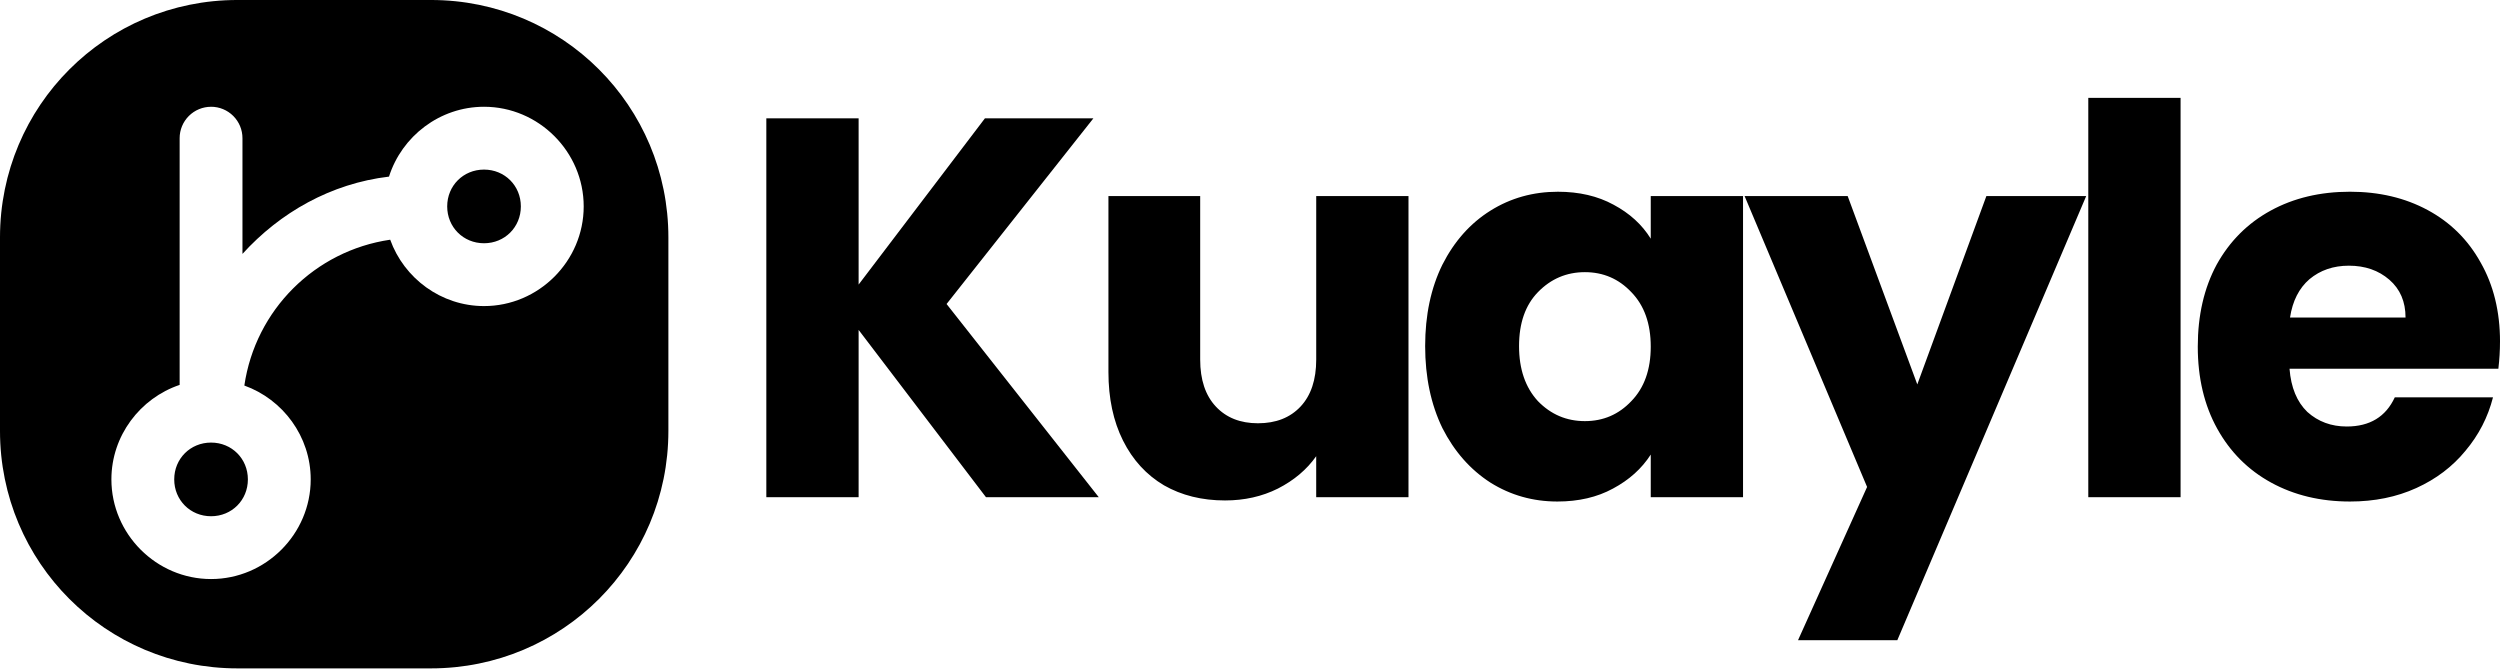
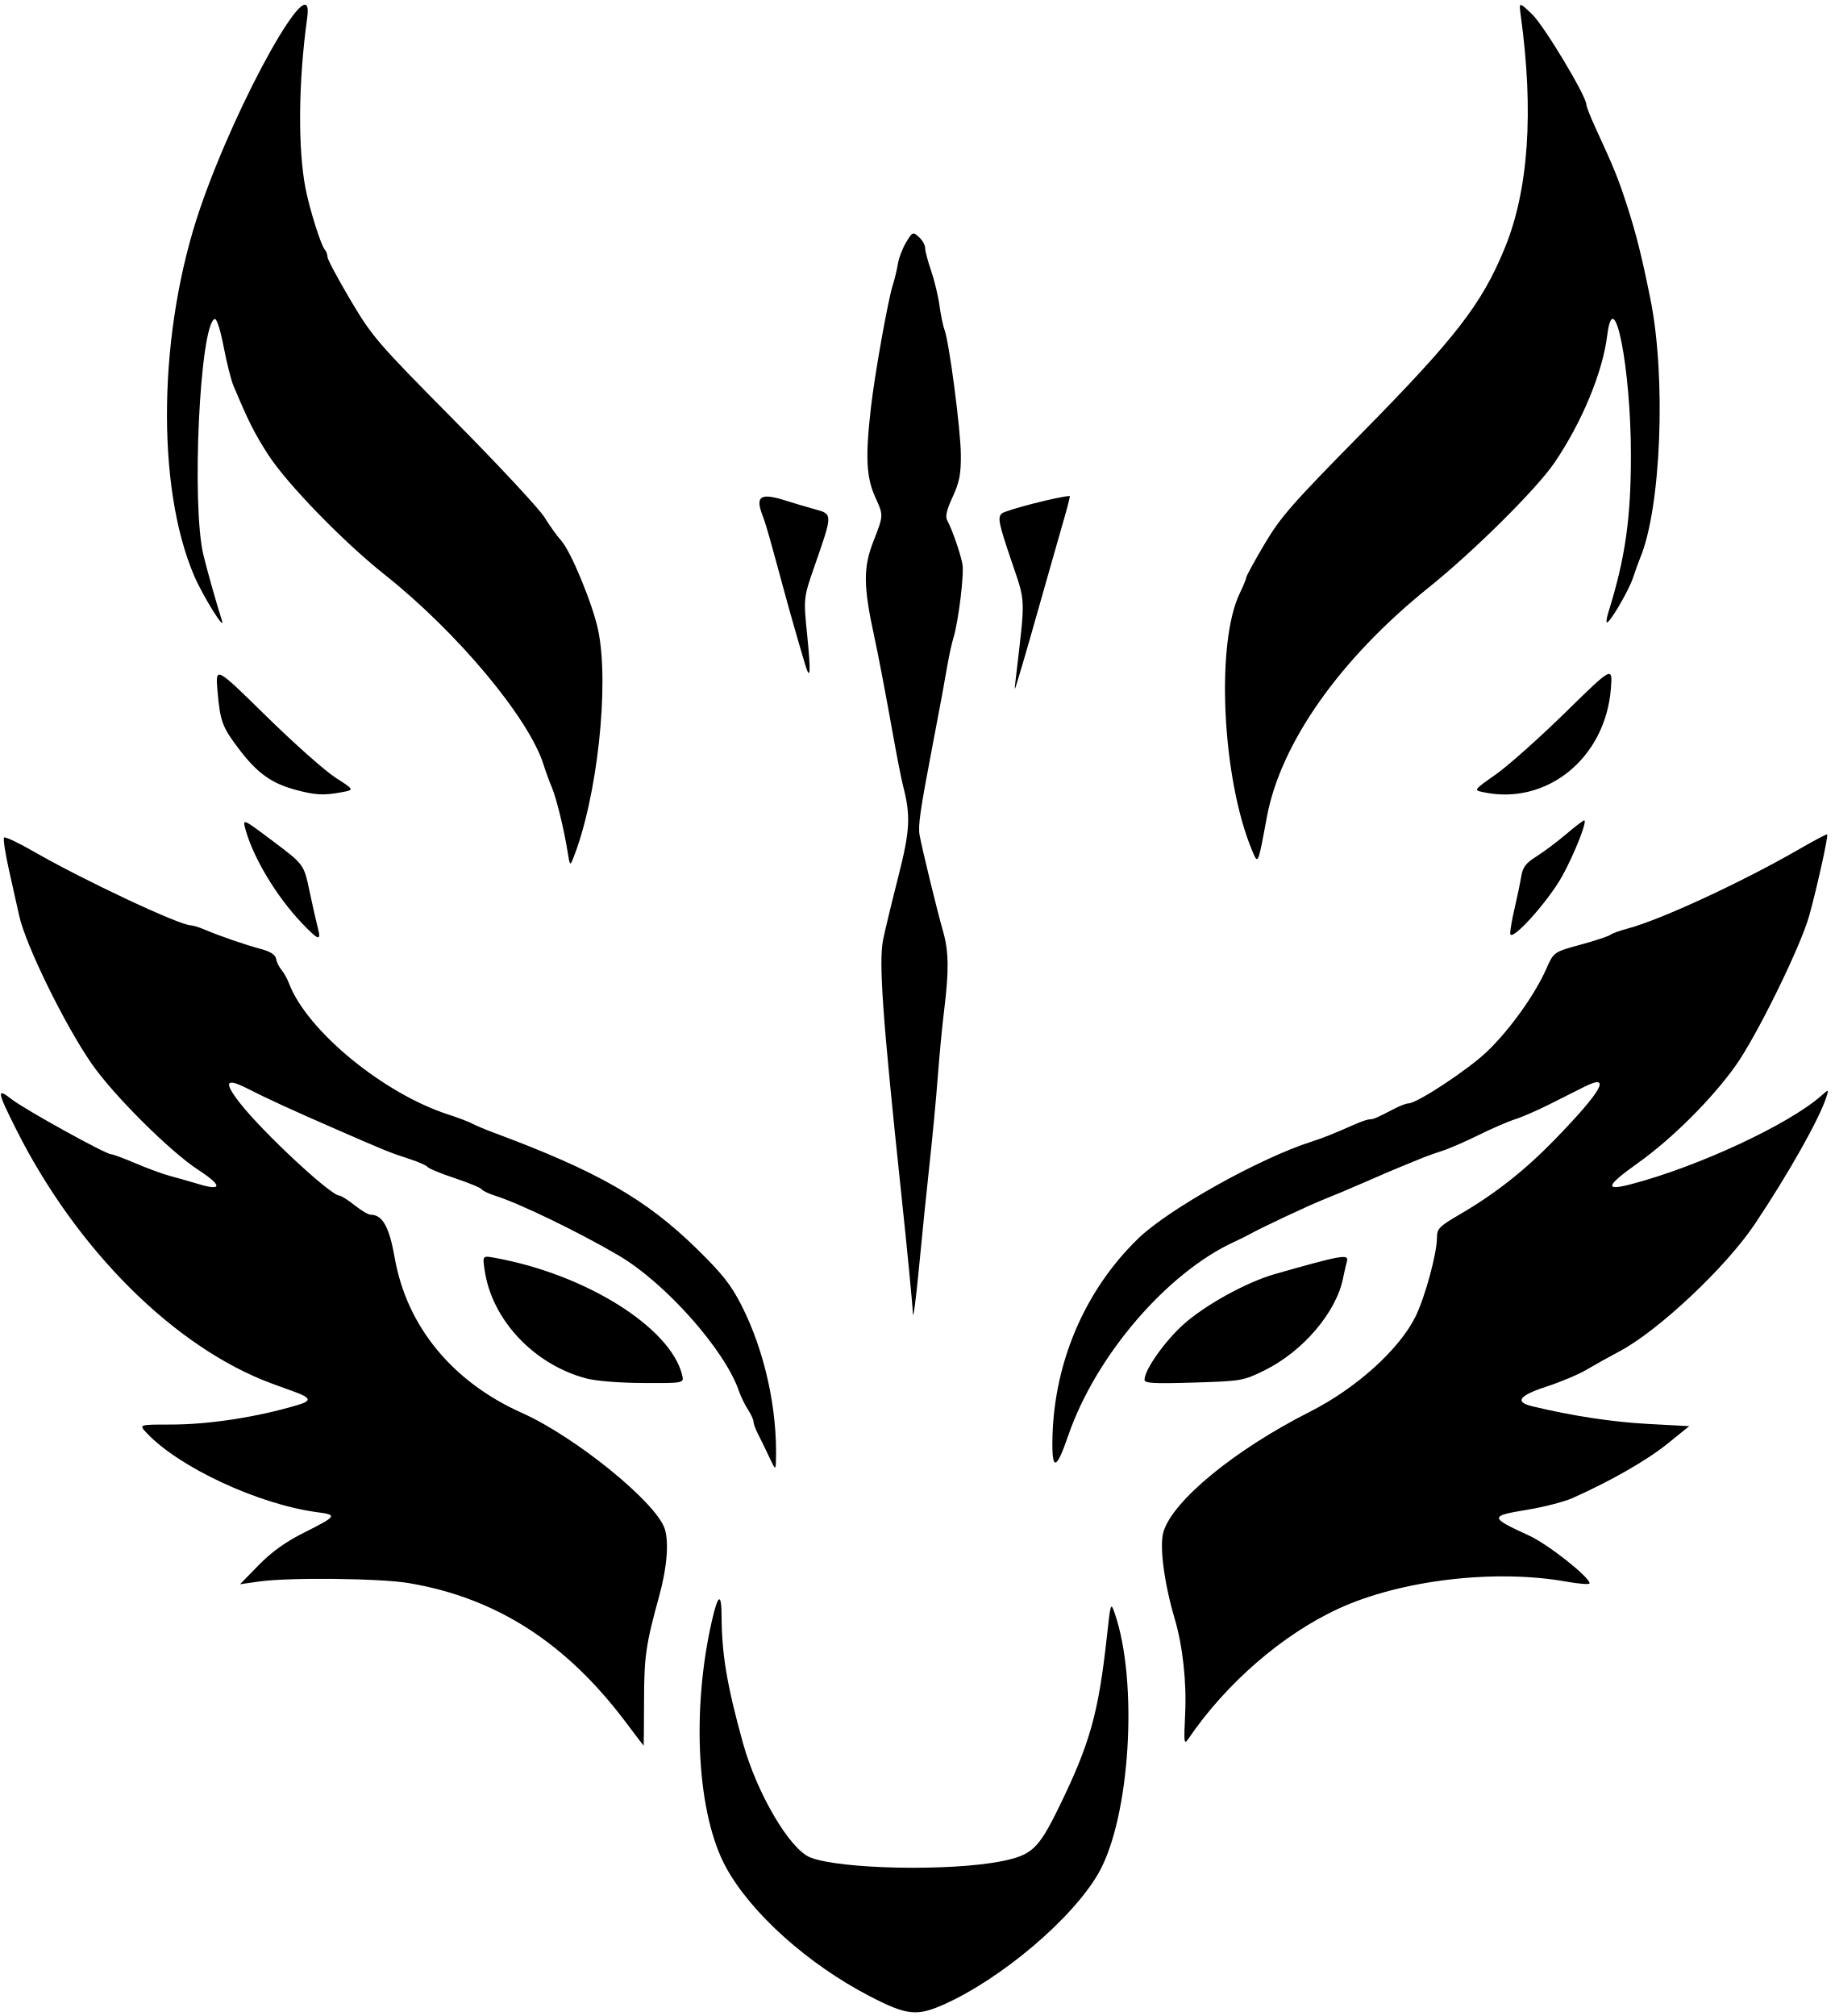
- <svg xmlns="http://www.w3.org/2000/svg" width="139.832mm" height="37.384mm" viewBox="0 0 139.832 37.384" version="1.1" id="svg1" xml:space="preserve">
-   <defs id="defs1" />
-   <g id="layer1" transform="translate(-25.27022,-20.40744)">
-     <path id="rect1" style="display:inline;fill:#000000;fill-opacity:1;stroke-width:2.5;stroke-linecap:round;stroke-linejoin:round" d="m 38.554,20.407 c -7.359,0 -13.284,5.925 -13.284,13.284 v 10.817 c 0,7.359 5.925,13.284 13.284,13.284 h 10.817 c 7.359,0 13.284,-5.925 13.284,-13.284 V 33.691 c 0,-7.359 -5.925,-13.284 -13.284,-13.284 z m -1.479,5.972 a 1.756,1.756 0 0 1 1.757,1.757 v 6.473 c 2.102,-2.317 4.948,-3.937 8.196,-4.323 0.716,-2.254 2.838,-3.907 5.316,-3.907 3.057,0 5.574,2.517 5.574,5.574 0,3.057 -2.517,5.574 -5.574,5.574 -2.405,0 -4.475,-1.559 -5.249,-3.712 -4.223,0.619 -7.539,3.934 -8.158,8.157 2.154,0.774 3.712,2.844 3.712,5.249 0,3.057 -2.517,5.574 -5.574,5.574 -3.057,0 -5.574,-2.517 -5.574,-5.574 0,-2.444 1.61,-4.542 3.817,-5.285 V 28.137 a 1.756,1.756 0 0 1 1.757,-1.757 z M 52.343,29.893 c -1.159,0 -2.06,0.901 -2.06,2.06 0,1.159 0.901,2.06 2.06,2.06 1.159,0 2.06,-0.901 2.06,-2.06 0,-1.159 -0.901,-2.06 -2.06,-2.06 z M 37.075,45.162 c -1.159,0 -2.06,0.901 -2.06,2.06 0,1.159 0.901,2.06 2.06,2.06 1.159,0 2.06,-0.901 2.06,-2.06 0,-1.159 -0.901,-2.06 -2.06,-2.06 z" />
-     <path style="font-weight:bold;font-size:30.186px;line-height:3.7;font-family:Poppins;-inkscape-font-specification:'Poppins, Bold';letter-spacing:-1.755px;word-spacing:-0.135px;fill:#000000;stroke-width:4;stroke-linecap:round;stroke-linejoin:round" d="m 80.419,48.218 -7.124,-9.358 v 9.358 H 68.133 V 27.027 h 5.162 v 9.297 l 7.064,-9.297 h 6.067 L 78.215,37.411 86.728,48.218 Z M 104.051,31.374 v 16.844 h -5.162 v -2.294 q -0.785,1.117 -2.143,1.811 -1.328,0.664 -2.958,0.664 -1.932,0 -3.411,-0.845 -1.479,-0.875 -2.294,-2.505 -0.815,-1.63 -0.815,-3.834 v -9.841 h 5.132 v 9.146 q 0,1.69 0.875,2.626 0.875,0.936 2.355,0.936 1.509,0 2.385,-0.936 0.875,-0.936 0.875,-2.626 v -9.146 z m 0.932,8.392 q 0,-2.596 0.966,-4.558 0.996,-1.962 2.687,-3.019 1.69,-1.057 3.773,-1.057 1.781,0 3.109,0.724 1.358,0.724 2.083,1.902 v -2.385 h 5.162 v 16.844 h -5.162 V 45.833 q -0.755,1.177 -2.113,1.902 -1.328,0.724 -3.109,0.724 -2.053,0 -3.743,-1.057 -1.69,-1.087 -2.687,-3.049 -0.966,-1.992 -0.966,-4.588 z m 12.618,0.03 q 0,-1.932 -1.087,-3.049 -1.057,-1.117 -2.596,-1.117 -1.539,0 -2.626,1.117 -1.057,1.087 -1.057,3.019 0,1.932 1.057,3.079 1.087,1.117 2.626,1.117 1.539,0 2.596,-1.117 1.087,-1.117 1.087,-3.049 z m 24.356,-8.422 -10.565,24.843 h -5.554 l 3.864,-8.573 -6.852,-16.27 h 5.766 l 3.894,10.535 3.864,-10.535 z m 5.279,-5.494 v 22.338 h -5.162 V 25.88 Z m 17.866,13.644 q 0,0.724 -0.091,1.509 H 153.33 q 0.121,1.57 0.996,2.415 0.906,0.815 2.204,0.815 1.932,0 2.687,-1.63 H 164.71 q -0.423,1.66 -1.539,2.988 -1.087,1.328 -2.747,2.083 -1.66,0.755 -3.713,0.755 -2.475,0 -4.407,-1.057 -1.932,-1.057 -3.019,-3.019 -1.087,-1.962 -1.087,-4.588 0,-2.626 1.057,-4.588 1.087,-1.962 3.019,-3.019 1.932,-1.057 4.437,-1.057 2.445,0 4.347,1.026 1.902,1.026 2.958,2.928 1.087,1.902 1.087,4.437 z m -5.283,-1.358 q 0,-1.328 -0.906,-2.113 -0.906,-0.785 -2.264,-0.785 -1.298,0 -2.204,0.755 -0.875,0.755 -1.087,2.143 z" id="text2" aria-label="Ku" />
-   </g>
+ <svg xmlns="http://www.w3.org/2000/svg" viewBox="0 0 577 634" width="577" height="634" role="img" aria-labelledby="t">
+   <path fill="#000000" d="M 273.458,627.716 C 254.094,617.657 236.264,601.666 228.383,587.291 C 219.259,570.647 217.406,538.137 223.954,509.589 C 225.863,501.265 226.936,500.763 226.970,508.178 C 227.024,520.227 228.636,529.837 233.649,548.000 C 238.078,564.046 248.483,581.709 254.961,584.177 C 264.657,587.872 298.881,588.530 315.000,585.332 C 324.552,583.437 326.642,581.484 332.989,568.525 C 342.826,548.440 345.527,538.844 348.179,514.551 C 349.333,503.988 349.399,503.790 350.618,507.310 C 358.119,528.976 355.491,571.559 345.577,589.000 C 337.454,603.288 314.918,622.397 296.671,630.467 C 288.327,634.157 285.127,633.778 273.458,627.716 Z M 196.947,541.750 C 178.028,516.558 156.098,502.491 128.500,497.846 C 119.527,496.336 90.736,496.037 81.500,497.358 L 75.500,498.216 L 81.362,492.216 C 85.450,488.031 89.766,484.938 95.622,481.997 C 105.976,476.795 106.221,476.420 99.811,475.569 C 81.339,473.119 56.272,461.465 46.076,450.586 C 43.651,448.000 43.651,448.000 53.695,448.000 C 65.744,448.000 80.952,445.653 93.750,441.819 C 98.167,440.495 97.843,439.576 92.250,437.558 C 89.638,436.616 86.600,435.512 85.500,435.104 C 54.997,423.814 24.141,393.142 5.085,355.169 C -0.993,343.058 -1.153,341.932 3.750,345.759 C 7.806,348.926 33.284,363.000 34.960,363.000 C 35.523,363.000 39.024,364.298 42.741,365.885 C 46.459,367.471 51.300,369.243 53.500,369.823 C 55.700,370.402 59.750,371.556 62.500,372.385 C 69.971,374.639 69.930,372.841 62.400,367.935 C 53.462,362.112 35.697,344.424 28.819,334.500 C 20.345,322.273 8.080,297.232 6.036,287.985 C 5.491,285.518 4.059,279.113 2.855,273.751 C 1.650,268.389 0.939,263.727 1.276,263.391 C 1.612,263.055 5.850,265.059 10.694,267.846 C 26.252,276.797 56.502,291.000 60.008,291.000 C 60.662,291.000 62.616,291.602 64.349,292.338 C 69.151,294.376 76.991,297.080 81.999,298.423 C 85.100,299.255 86.608,300.231 86.852,301.565 C 87.047,302.629 87.804,304.176 88.534,305.002 C 89.264,305.828 90.344,307.775 90.935,309.329 C 96.562,324.129 120.638,343.924 141.000,350.493 C 144.025,351.468 147.400,352.750 148.500,353.340 C 149.600,353.930 152.525,355.165 155.000,356.085 C 187.981,368.347 203.144,377.018 219.328,392.873 C 227.195,400.579 229.967,404.096 233.225,410.500 C 240.530,424.859 244.588,443.200 244.068,459.500 C 243.975,462.405 243.905,462.358 241.855,458.000 C 240.691,455.525 239.122,452.306 238.369,450.846 C 237.616,449.386 237.000,447.683 237.000,447.061 C 237.000,446.439 236.213,444.728 235.251,443.260 C 234.288,441.791 233.007,439.151 232.402,437.394 C 227.951,424.446 209.236,403.400 194.500,394.771 C 181.889,387.387 163.467,378.478 155.764,376.038 C 153.709,375.387 151.792,374.472 151.504,374.006 C 151.215,373.539 147.389,371.962 143.000,370.500 C 138.611,369.038 134.786,367.462 134.499,366.998 C 134.211,366.533 131.619,365.390 128.738,364.457 C 122.646,362.484 121.463,362.004 105.500,355.037 C 91.369,348.870 84.252,345.603 77.749,342.298 C 70.983,338.859 70.276,340.221 75.406,346.814 C 82.556,356.005 104.031,376.000 106.751,376.000 C 107.287,376.000 109.424,377.350 111.500,379.000 C 113.576,380.650 115.838,382.000 116.527,382.000 C 120.316,382.000 122.430,385.771 124.170,395.629 C 127.963,417.125 142.284,434.562 164.173,444.336 C 180.940,451.823 206.332,472.417 209.087,480.763 C 210.443,484.874 209.804,492.961 207.441,501.570 C 203.133,517.267 202.625,520.731 202.583,534.750 C 202.560,542.587 202.507,549.000 202.466,549.000 C 202.425,549.000 199.942,545.737 196.947,541.750 Z M 372.787,538.970 C 373.272,528.914 372.025,517.626 369.477,509.000 C 366.149,497.732 364.649,486.117 365.956,481.751 C 368.904,471.912 388.387,455.933 412.000,443.986 C 426.602,436.598 440.171,424.365 445.260,414.000 C 448.249,407.912 451.961,394.274 451.985,389.294 C 451.999,386.375 452.649,385.710 459.250,381.860 C 470.360,375.380 479.654,368.054 489.086,358.341 C 503.980,343.004 507.119,337.357 498.274,341.814 C 496.198,342.860 491.350,345.300 487.500,347.235 C 483.650,349.171 478.700,351.323 476.500,352.016 C 474.300,352.710 469.125,354.953 465.000,357.000 C 460.875,359.047 455.700,361.288 453.500,361.979 C 451.300,362.671 447.925,363.904 446.000,364.720 C 444.075,365.536 441.600,366.550 440.500,366.973 C 439.400,367.396 434.675,369.421 430.000,371.472 C 425.325,373.523 419.250,376.083 416.500,377.161 C 411.918,378.956 396.562,386.162 393.000,388.187 C 392.175,388.656 390.035,389.713 388.245,390.535 C 367.020,400.287 344.641,426.384 336.022,451.435 C 332.413,461.926 330.997,462.645 331.020,453.973 C 331.086,429.420 340.959,405.915 358.160,389.360 C 367.751,380.130 396.257,364.230 412.542,359.028 C 416.242,357.846 418.817,356.816 426.651,353.381 C 428.384,352.622 430.303,352.000 430.915,352.000 C 432.044,352.000 433.025,351.575 438.654,348.643 C 440.389,347.739 442.352,347.000 443.015,347.000 C 445.732,347.000 461.928,336.308 467.843,330.610 C 474.960,323.754 482.765,312.850 486.337,304.773 C 488.717,299.391 488.717,299.391 497.108,297.099 C 501.724,295.838 505.950,294.444 506.500,294.001 C 507.050,293.558 509.525,292.661 512.000,292.007 C 522.329,289.278 548.113,277.342 565.977,267.019 C 570.639,264.325 574.580,262.246 574.733,262.400 C 575.149,262.816 571.484,279.398 569.075,288.000 C 566.330,297.801 552.554,325.855 545.909,335.174 C 538.419,345.678 525.951,358.099 515.224,365.740 C 505.103,372.951 504.545,374.630 513.000,372.424 C 534.057,366.933 562.574,353.678 572.874,344.594 C 575.248,342.500 575.248,342.500 574.525,344.849 C 572.456,351.573 562.498,369.261 551.865,385.104 C 542.835,398.557 521.634,418.486 509.500,424.927 C 506.200,426.679 501.475,429.310 499.000,430.774 C 496.525,432.239 490.900,434.609 486.500,436.043 C 477.749,438.893 476.305,440.889 482.000,442.261 C 494.493,445.271 507.214,447.208 518.426,447.808 L 531.353,448.500 L 524.426,454.089 C 518.043,459.240 506.567,465.802 494.676,471.100 C 492.023,472.282 485.599,473.945 480.400,474.795 C 468.409,476.754 468.444,477.183 481.061,482.961 C 486.934,485.651 500.000,495.981 500.000,497.934 C 500.000,498.356 496.738,498.117 492.750,497.403 C 470.283,493.381 440.690,496.874 421.117,505.858 C 403.489,513.949 385.770,529.278 373.843,546.756 C 372.422,548.838 372.341,548.238 372.787,538.970 Z M 184.265,433.458 C 167.885,429.047 154.787,415.102 152.462,399.598 C 151.752,394.863 151.752,394.863 155.626,395.563 C 184.131,400.717 210.789,417.359 214.551,432.346 C 215.217,435.000 215.217,435.000 202.358,434.934 C 194.646,434.895 187.405,434.304 184.265,433.458 Z M 360.009,433.884 C 360.030,430.786 366.278,421.907 372.198,416.563 C 378.969,410.451 392.077,403.222 401.000,400.679 C 421.981,394.700 424.346,394.280 423.674,396.649 C 423.386,397.667 422.835,400.075 422.451,402.000 C 420.310,412.722 409.783,425.048 397.695,430.986 C 391.062,434.244 390.498,434.341 375.445,434.798 C 362.730,435.185 360.002,435.023 360.009,433.884 Z M 287.132,412.978 C 287.059,410.490 285.401,393.390 283.446,374.978 C 277.600,319.903 276.362,302.538 277.781,295.500 C 278.335,292.750 280.450,283.975 282.480,276.000 C 286.280,261.073 286.515,256.654 284.024,247.000 C 283.527,245.075 282.152,238.100 280.968,231.500 C 278.494,217.707 276.312,206.257 275.060,200.500 C 271.524,184.242 271.471,178.551 274.779,170.101 C 277.922,162.071 277.922,162.071 275.373,156.503 C 272.466,150.154 272.151,143.772 273.967,128.000 C 275.188,117.390 279.359,94.117 280.866,89.500 C 281.405,87.850 282.107,84.925 282.426,83.000 C 282.745,81.075 283.928,77.989 285.054,76.141 C 287.034,72.896 287.168,72.842 289.051,74.546 C 290.123,75.516 291.000,77.070 291.000,77.998 C 291.000,78.927 291.846,82.145 292.880,85.150 C 293.913,88.155 295.094,93.062 295.504,96.056 C 295.913,99.050 296.632,102.514 297.100,103.752 C 298.578,107.660 302.163,135.026 302.233,142.927 C 302.287,149.087 301.806,151.576 299.653,156.270 C 297.697,160.537 297.265,162.490 297.997,163.770 C 299.403,166.231 302.093,173.979 302.732,177.411 C 303.309,180.510 301.485,195.430 299.896,200.600 C 299.373,202.305 298.487,206.355 297.928,209.600 C 296.789,216.213 296.108,219.889 293.224,235.000 C 289.434,254.856 288.733,259.727 289.252,262.610 C 290.031,266.942 294.859,286.741 296.640,292.910 C 298.439,299.136 298.524,305.233 296.988,317.599 C 296.388,322.422 295.490,331.798 294.992,338.434 C 294.494,345.070 293.347,357.250 292.442,365.500 C 291.537,373.750 290.002,388.825 289.030,399.000 C 288.058,409.175 287.204,415.465 287.132,412.978 Z M 94.899,290.250 C 87.015,281.975 79.695,269.813 77.240,260.910 C 76.250,257.320 76.250,257.320 85.919,264.585 C 95.589,271.850 95.589,271.850 97.344,280.175 C 98.309,284.754 99.484,289.962 99.956,291.750 C 101.107,296.114 100.242,295.857 94.899,290.250 Z M 475.033,293.564 C 475.015,292.499 475.644,288.899 476.430,285.564 C 477.217,282.229 478.139,277.804 478.479,275.732 C 478.978,272.693 479.911,271.453 483.299,269.327 C 485.609,267.876 489.799,264.735 492.608,262.345 C 495.417,259.955 497.980,258.000 498.304,258.000 C 499.403,258.000 495.276,268.470 491.423,275.459 C 486.962,283.552 475.087,296.669 475.033,293.564 Z M 178.559,268.000 C 177.449,260.933 174.964,250.788 173.538,247.500 C 172.822,245.850 171.672,242.700 170.983,240.500 C 166.382,225.812 143.808,198.813 121.000,180.721 C 108.000,170.409 90.188,152.068 84.340,142.972 C 80.018,136.250 78.238,132.715 73.430,121.303 C 72.689,119.545 71.301,114.025 70.344,109.036 C 69.342,103.804 68.160,100.111 67.553,100.309 C 62.891,101.835 60.160,158.462 63.975,174.500 C 65.039,178.974 68.457,191.074 69.766,195.000 C 71.217,199.353 63.763,187.401 61.035,181.000 C 48.989,152.739 49.801,103.883 62.955,65.500 C 74.715,31.185 99.108,-12.195 96.629,5.615 C 93.835,25.685 93.647,46.871 96.151,59.500 C 97.421,65.904 100.986,77.217 102.124,78.450 C 102.606,78.972 103.000,80.020 103.000,80.778 C 103.000,81.536 106.249,87.634 110.221,94.328 C 117.112,105.945 118.602,107.673 142.911,132.232 C 156.919,146.385 169.696,160.110 171.303,162.732 C 172.911,165.355 175.256,168.625 176.514,170.000 C 179.520,173.286 186.351,189.781 188.110,198.000 C 191.775,215.137 187.869,250.993 180.265,270.000 C 179.326,272.348 179.222,272.226 178.559,268.000 Z M 393.827,267.429 C 384.388,244.798 382.361,202.279 389.972,186.558 C 391.087,184.254 392.000,182.026 392.000,181.607 C 392.000,181.189 394.569,176.493 397.709,171.173 C 402.732,162.664 406.382,158.493 428.052,136.500 C 457.949,106.159 466.091,95.638 473.325,78.000 C 480.797,59.780 482.499,35.136 478.365,5.000 C 477.747,0.500 477.747,0.500 481.933,4.500 C 485.696,8.095 499.000,30.253 499.000,32.924 C 499.000,33.492 500.192,36.553 501.648,39.728 C 507.968,53.503 508.977,55.993 511.888,65.000 C 514.660,73.573 516.427,80.654 519.125,94.000 C 524.124,118.723 522.497,159.775 515.894,175.500 C 515.432,176.600 514.426,179.393 513.659,181.707 C 512.274,185.883 506.067,196.401 505.389,195.722 C 505.194,195.527 505.446,194.048 505.949,192.434 C 511.223,175.505 513.000,163.082 513.000,143.143 C 513.000,115.677 507.648,88.655 505.544,105.497 C 504.088,117.148 497.612,132.769 488.961,145.500 C 483.359,153.744 463.648,173.314 449.500,184.679 C 421.480,207.187 402.809,233.653 398.478,257.000 C 395.661,272.190 395.739,272.015 393.827,267.429 Z M 93.000,248.395 C 85.567,246.405 81.065,243.232 75.605,236.136 C 69.909,228.734 69.260,227.035 68.417,217.309 C 67.741,209.500 67.741,209.500 83.620,225.086 C 92.354,233.659 102.200,242.410 105.500,244.533 C 111.500,248.394 111.500,248.394 107.500,249.139 C 101.815,250.199 99.240,250.067 93.000,248.395 Z M 466.500,249.117 C 463.500,248.471 463.500,248.471 470.500,243.552 C 474.350,240.847 484.194,232.078 492.375,224.067 C 507.250,209.500 507.250,209.500 506.703,216.515 C 504.993,238.430 486.502,253.425 466.500,249.117 Z M 319.496,213.500 C 322.596,186.847 322.725,189.986 317.951,175.856 C 314.136,164.564 313.779,162.793 315.058,161.513 C 316.113,160.459 333.448,156.000 336.493,156.000 C 336.644,156.000 335.889,159.037 334.817,162.750 C 333.744,166.463 331.977,172.650 330.889,176.500 C 324.723,198.319 321.920,208.062 320.102,214.000 C 319.031,217.500 319.031,217.500 319.496,213.500 Z M 253.205,208.817 C 251.276,202.380 248.152,191.429 246.553,185.500 C 245.663,182.200 244.560,178.150 244.103,176.500 C 243.645,174.850 242.713,171.475 242.031,169.000 C 241.349,166.525 240.389,163.466 239.896,162.203 C 237.484,156.019 239.170,154.893 247.072,157.411 C 249.507,158.187 253.651,159.414 256.280,160.138 C 261.961,161.702 261.961,161.530 256.297,177.781 C 252.713,188.063 252.713,188.063 253.890,199.665 C 255.112,211.717 254.904,214.487 253.205,208.817 Z" />
</svg>
